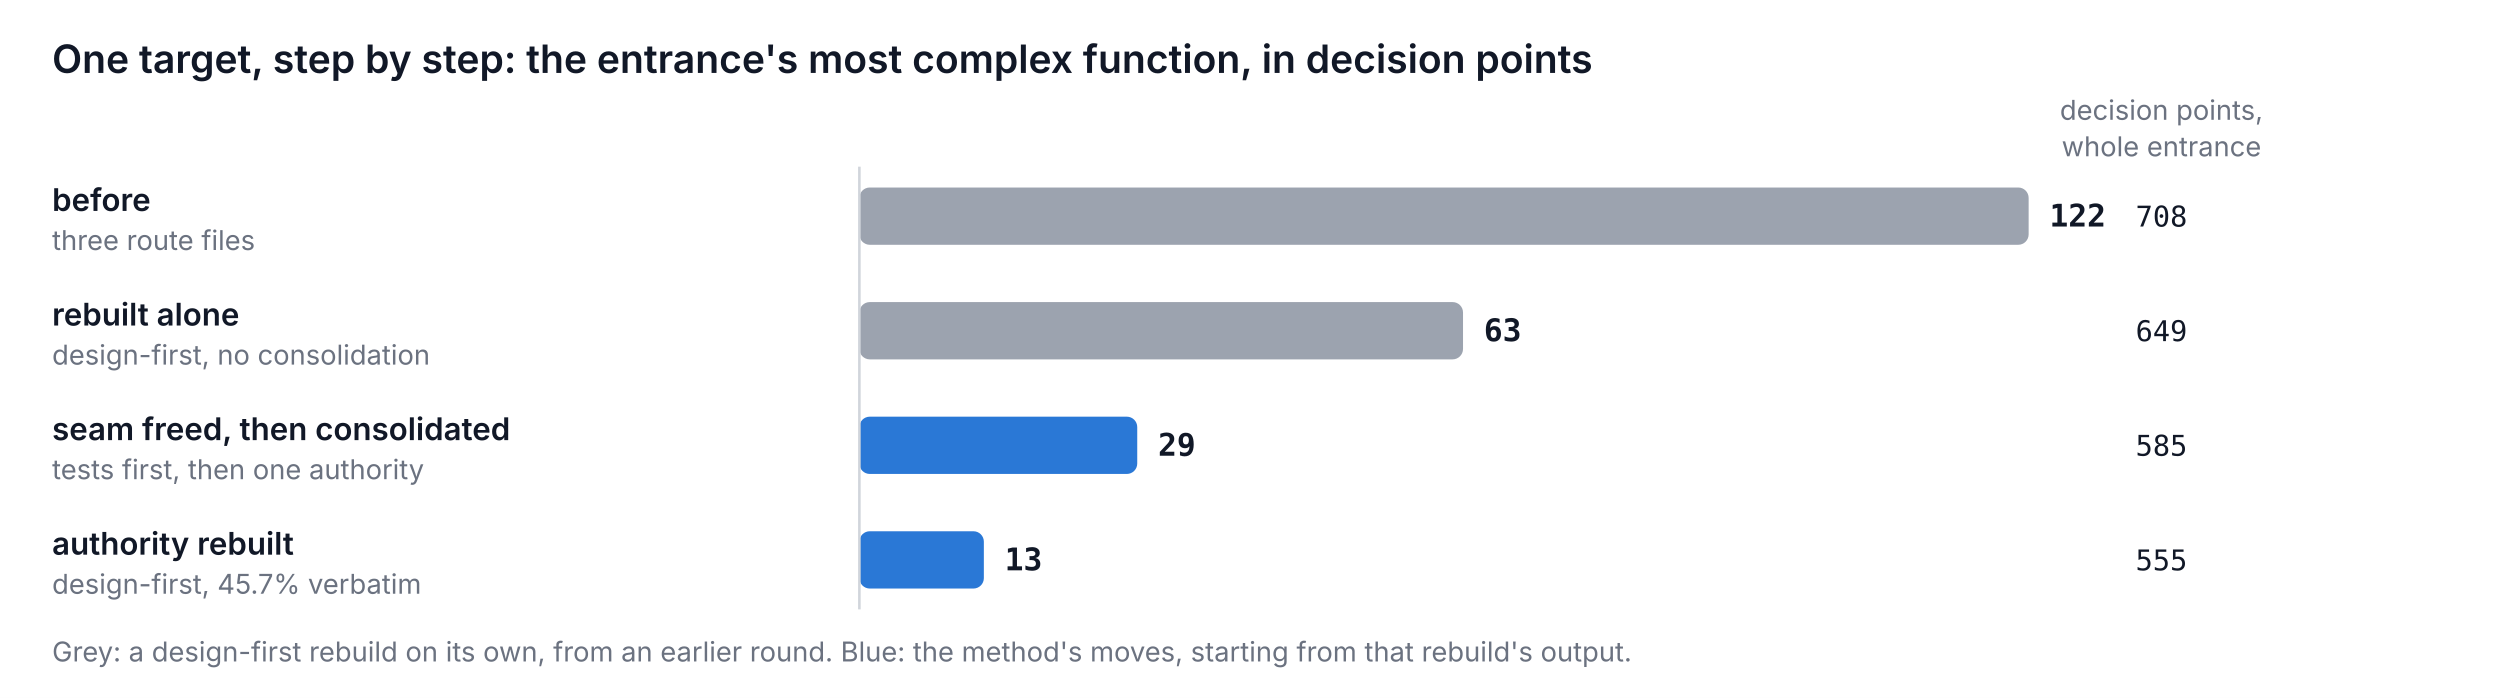
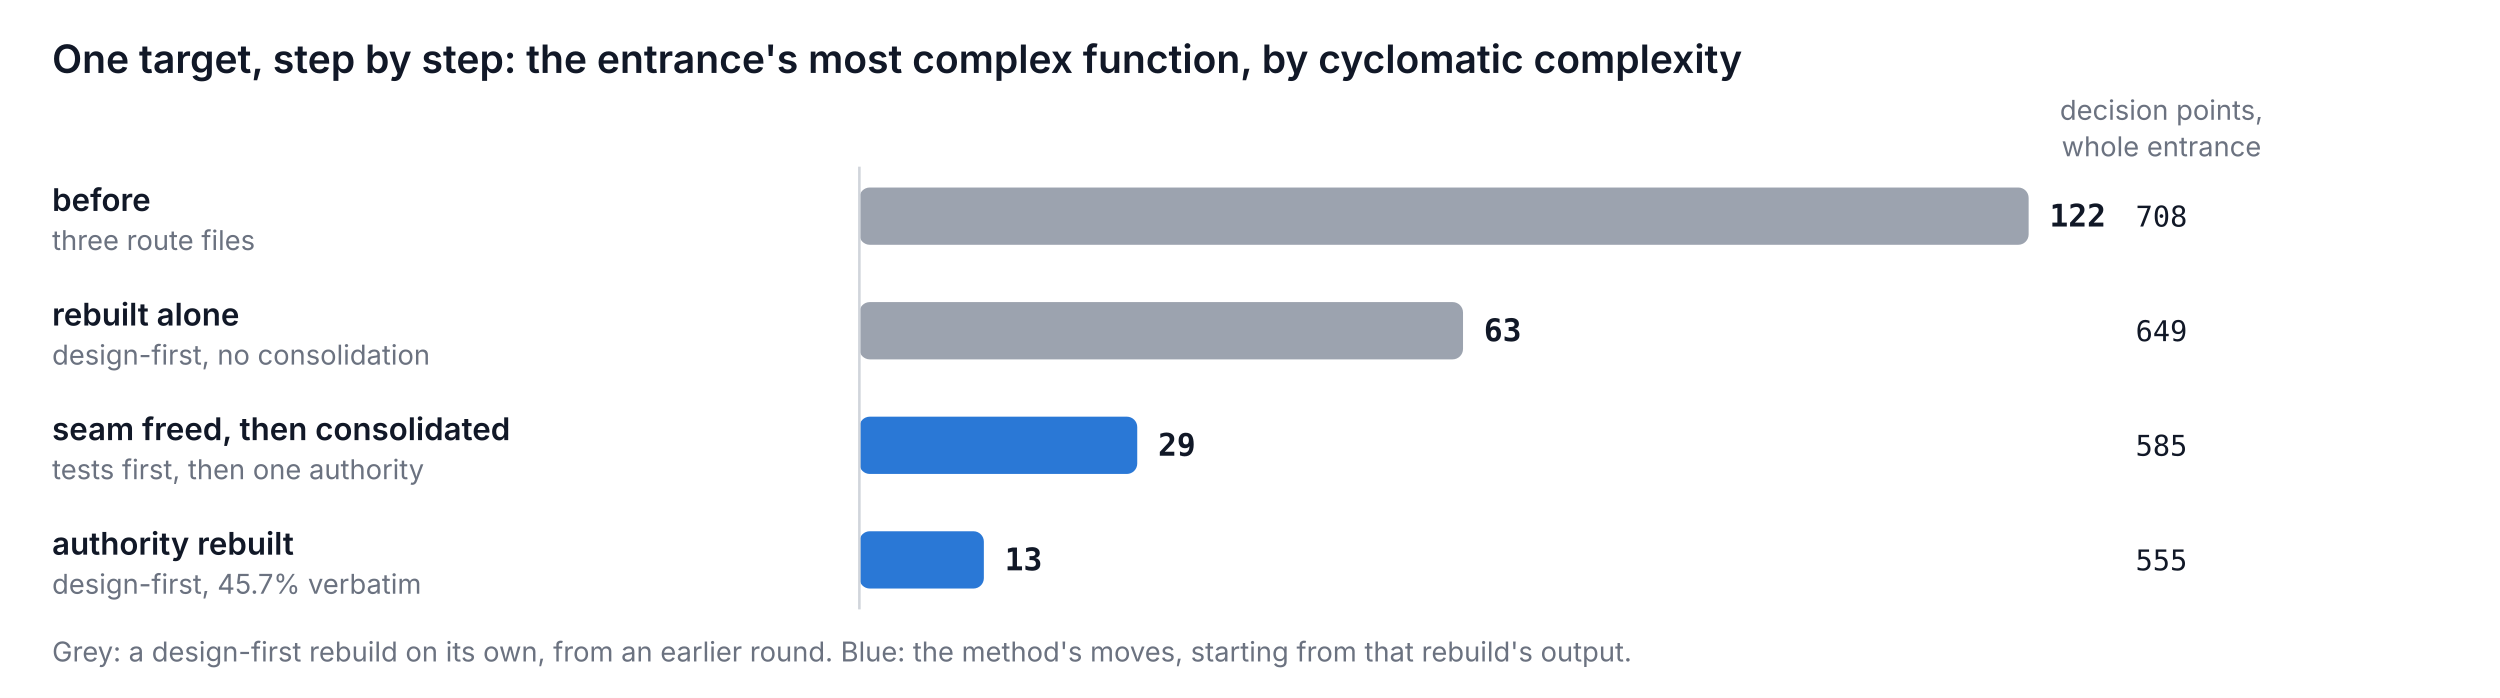
- <svg xmlns="http://www.w3.org/2000/svg" width="960" height="268" viewBox="0 0 960 268" font-family="Inter, system-ui, sans-serif" font-size="12" role="img" aria-label="The dispatch entrance's most complex function, in decision points. Before: 122. Rebuilt alone: 63. After freeing the seam and consolidating: 29. After rebuilding the consolidated authority: 13. Decision points across the four files: 708, 649, 585, 555.">
+ <svg xmlns="http://www.w3.org/2000/svg" width="960" height="268" viewBox="0 0 960 268" font-family="Inter, system-ui, sans-serif" font-size="12" role="img" aria-label="The dispatch entrance's most complex function, by cyclomatic complexity. Before: 122. Rebuilt alone: 63. After freeing the seam and consolidating: 29. After rebuilding the consolidated authority: 13. Decision points across the four files: 708, 649, 585, 555.">
  <style data-figure-theme="1">@media (prefers-color-scheme: dark){rect[fill="#fff"]:not([fill-opacity]),rect[fill="#ffffff"]:not([fill-opacity]),rect[fill="white"]:not([fill-opacity]){fill:#16181d}[stroke="#fff"],[stroke="#ffffff"],[stroke="white"]{stroke:#16181d}circle[fill="#fff"]:not([fill-opacity]),circle[fill="#ffffff"]:not([fill-opacity]),circle[fill="white"]:not([fill-opacity]){fill:#16181d}path[fill="#fff"]:not([fill-opacity]),path[fill="#ffffff"]:not([fill-opacity]),path[fill="white"]:not([fill-opacity]){fill:#16181d}polygon[fill="#fff"]:not([fill-opacity]),polygon[fill="#ffffff"]:not([fill-opacity]),polygon[fill="white"]:not([fill-opacity]){fill:#16181d}ellipse[fill="#fff"]:not([fill-opacity]),ellipse[fill="#ffffff"]:not([fill-opacity]),ellipse[fill="white"]:not([fill-opacity]){fill:#16181d}text[fill="#111827"]:not([data-on-fill]),text[fill="#1f2937"]:not([data-on-fill]),text[fill="#333"]:not([data-on-fill]),text[fill="#1f2328"]:not([data-on-fill]),text[fill="#555"]:not([data-on-fill]),text[fill="#475569"]:not([data-on-fill]){fill:#e6e6e6}[stroke="#111827"],[stroke="#1f2937"],[stroke="#333"],[stroke="#1f2328"],[stroke="#555"],[stroke="#475569"]{stroke:#e6e6e6}text[fill="#6b7280"]:not([data-on-fill]),text[fill="#666"]:not([data-on-fill]),text[fill="#667085"]:not([data-on-fill]),text[fill="#888"]:not([data-on-fill]),text[fill="#6e7781"]:not([data-on-fill]),text[fill="#999"]:not([data-on-fill]),text[fill="#aaa"]:not([data-on-fill]),text[fill="#bbb"]:not([data-on-fill]),text[fill="#9ca3af"]:not([data-on-fill]),text[fill="#94a3b8"]:not([data-on-fill]){fill:#9aa0a6}[stroke="#6b7280"],[stroke="#666"],[stroke="#667085"],[stroke="#888"],[stroke="#6e7781"],[stroke="#999"],[stroke="#aaa"],[stroke="#bbb"],[stroke="#9ca3af"],[stroke="#94a3b8"]{stroke:#9aa0a6}[stroke="#e5e7eb"],[stroke="#eee"],[stroke="#d1d5db"],[stroke="#f0f0f0"],[stroke="#cbd5e1"],[stroke="#d9d9d9"]{stroke:#2c313a}[fill="#f3f4f6"],[fill="#f9fafb"]{fill:#1f222a}rect[fill="#f0f0f0"],rect[fill="#d1d5db"],rect[fill="#e5e7eb"],rect[fill="#eee"]{fill:#2c313a}text:not([fill]):not([class]):not([data-on-fill]){fill:#e6e6e6}rect[fill="#1f2937"],circle[fill="#1f2937"],path[fill="#1f2937"]{fill:#4b5563}rect[fill="#3b1f5e"],circle[fill="#3b1f5e"],path[fill="#3b1f5e"]{fill:#553185}svg .t,svg .h{fill:#e6e6e6}svg .a,svg .s{fill:#9aa0a6}svg .f{fill:#1f222a;stroke:#2c313a}svg .g{stroke:#2c313a}rect[fill="#dbeafe"]{fill:#1d2d44}rect[fill="#93c5fd"]{fill:#2a5a9a}rect[fill="#fff7ed"]{fill:#2a2118}}</style>
  <rect x="0" y="0" width="960" height="268" fill="#fff" />
-   <text x="20" y="28" font-size="15" font-weight="600" fill="#111827">One target, step by step: the entrance's most complex function, in decision points</text>
+   <text x="20" y="28" font-size="15" font-weight="600" fill="#111827">One target, step by step: the entrance's most complex function, by cyclomatic complexity</text>
  <text x="830" y="46" font-size="10.5" fill="#6b7280" text-anchor="middle">decision points,</text>
  <text x="830" y="60" font-size="10.5" fill="#6b7280" text-anchor="middle">whole entrance</text>
  <text x="20" y="81" font-size="12" font-weight="600" fill="#111827">before</text>
  <text x="20" y="96" font-size="10.5" fill="#6b7280">three route files</text>
  <rect x="330" y="72" width="449.0" height="22" rx="4" fill="#9ca3af" />
  <text x="787.0" y="87" font-size="12" font-weight="600" fill="#111827" font-family="JetBrains Mono, ui-monospace, monospace">122</text>
  <text x="830" y="87" font-size="11" fill="#111827" text-anchor="middle" font-family="JetBrains Mono, ui-monospace, monospace">708</text>
  <text x="20" y="125" font-size="12" font-weight="600" fill="#111827">rebuilt alone</text>
  <text x="20" y="140" font-size="10.5" fill="#6b7280">design-first, no consolidation</text>
  <rect x="330" y="116" width="231.8" height="22" rx="4" fill="#9ca3af" />
  <text x="569.8" y="131" font-size="12" font-weight="600" fill="#111827" font-family="JetBrains Mono, ui-monospace, monospace">63</text>
  <text x="830" y="131" font-size="11" fill="#111827" text-anchor="middle" font-family="JetBrains Mono, ui-monospace, monospace">649</text>
  <text x="20" y="169" font-size="12" font-weight="600" fill="#111827">seam freed, then consolidated</text>
  <text x="20" y="184" font-size="10.5" fill="#6b7280">tests first, then one authority</text>
  <rect x="330" y="160" width="106.7" height="22" rx="4" fill="#2a78d6" />
  <text x="444.7" y="175" font-size="12" font-weight="600" fill="#111827" font-family="JetBrains Mono, ui-monospace, monospace">29</text>
  <text x="830" y="175" font-size="11" fill="#111827" text-anchor="middle" font-family="JetBrains Mono, ui-monospace, monospace">585</text>
  <text x="20" y="213" font-size="12" font-weight="600" fill="#111827">authority rebuilt</text>
  <text x="20" y="228" font-size="10.5" fill="#6b7280">design-first, 45.7% verbatim</text>
  <rect x="330" y="204" width="47.8" height="22" rx="4" fill="#2a78d6" />
  <text x="385.8" y="219" font-size="12" font-weight="600" fill="#111827" font-family="JetBrains Mono, ui-monospace, monospace">13</text>
  <text x="830" y="219" font-size="11" fill="#111827" text-anchor="middle" font-family="JetBrains Mono, ui-monospace, monospace">555</text>
  <line x1="330" y1="64" x2="330" y2="234" stroke="#d1d5db" />
  <text x="20" y="254" font-size="10.5" fill="#6b7280">Grey: a design-first rebuild on its own, from an earlier round. Blue: the method's moves, starting from that rebuild's output.</text>
</svg>
